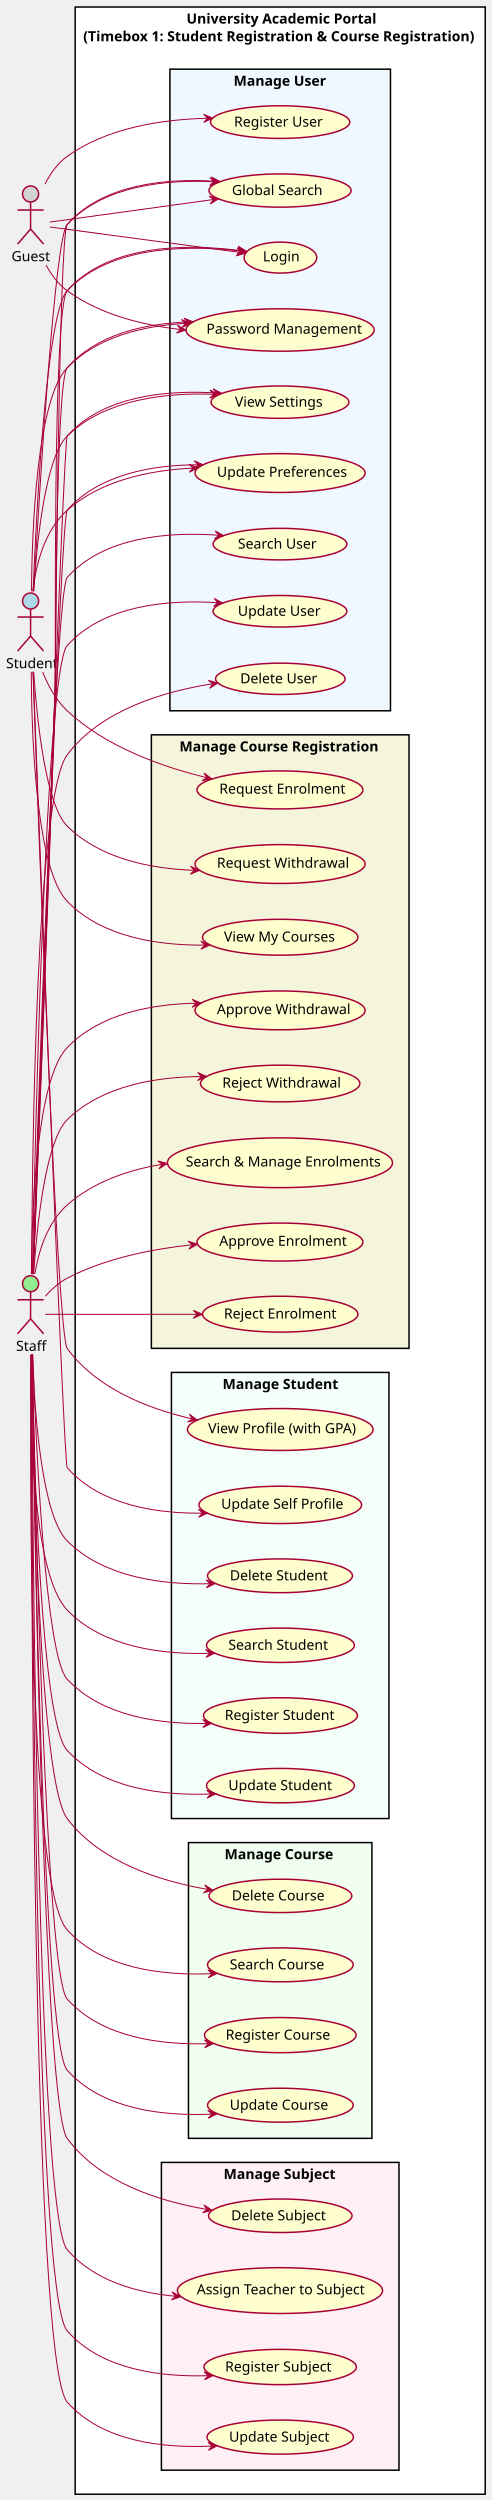
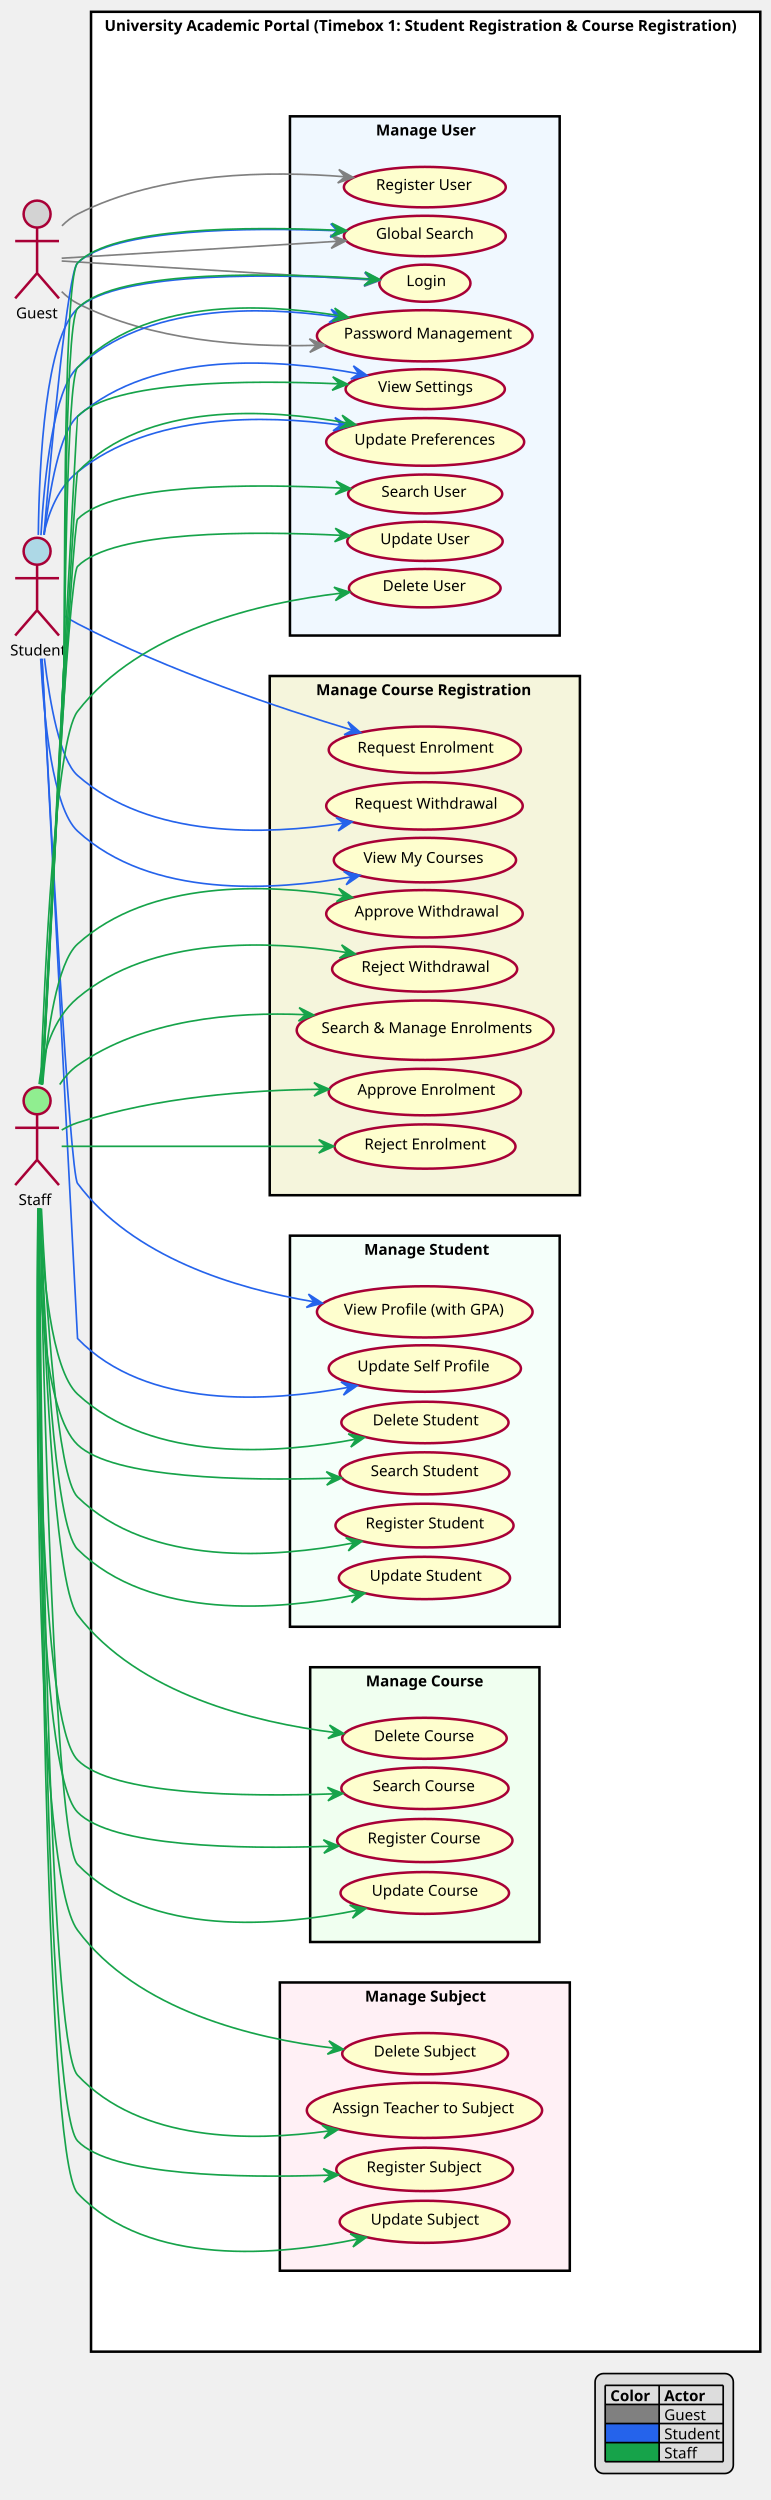
- <svg xmlns="http://www.w3.org/2000/svg" contentScriptType="application/ecmascript" contentStyleType="text/css" height="3990.4px" preserveAspectRatio="none" style="width:784px;height:3990px;" version="1.1" viewBox="0 0 784 3990" width="784px" zoomAndPan="magnify">
+ <svg xmlns="http://www.w3.org/2000/svg" contentScriptType="application/ecmascript" contentStyleType="text/css" height="1483px" preserveAspectRatio="none" style="width:457px;height:1483px;" version="1.1" viewBox="0 0 457 1483" width="457px" zoomAndPan="magnify">
  <defs />
  <g>
-     <rect fill="#FFFFFF" height="3969.6" style="stroke:#000000;stroke-width:2.4;" width="654.4" x="120" y="11.2" />
-     <text fill="#000000" font-family="sans-serif" font-size="22.4" font-weight="bold" lengthAdjust="spacing" textLength="299.2" x="297.6" y="37.653">University Academic Portal</text>
-     <text fill="#000000" font-family="sans-serif" font-size="22.4" font-weight="bold" lengthAdjust="spacing" textLength="628.8" x="132.8" y="65.828">(Timebox 1: Student Registration &amp; Course Registration)</text>
-     <rect fill="#F0F8FF" height="1024" style="stroke:#000000;stroke-width:2.4;" width="352" x="271.2" y="110.4" />
-     <text fill="#000000" font-family="sans-serif" font-size="22.4" font-weight="bold" lengthAdjust="spacing" textLength="148.8" x="372.8" y="136.853">Manage User</text>
-     <rect fill="#F5FFFA" height="712" style="stroke:#000000;stroke-width:2.4;" width="347.2" x="273.6" y="2190.4" />
-     <text fill="#000000" font-family="sans-serif" font-size="22.4" font-weight="bold" lengthAdjust="spacing" textLength="184" x="355.2" y="2216.853">Manage Student</text>
-     <rect fill="#F0FFF0" height="472" style="stroke:#000000;stroke-width:2.4;" width="292.8" x="300.8" y="2940.8" />
-     <text fill="#000000" font-family="sans-serif" font-size="22.4" font-weight="bold" lengthAdjust="spacing" textLength="177.6" x="358.4" y="2967.253">Manage Course</text>
-     <rect fill="#FFF0F5" height="491.2" style="stroke:#000000;stroke-width:2.4;" width="379.2" x="257.6" y="3451.2" />
-     <text fill="#000000" font-family="sans-serif" font-size="22.4" font-weight="bold" lengthAdjust="spacing" textLength="180.8" x="356.8" y="3477.653">Manage Subject</text>
-     <rect fill="#F5F5DC" height="979.2" style="stroke:#000000;stroke-width:2.4;" width="411.2" x="241.6" y="1172.8" />
-     <text fill="#000000" font-family="sans-serif" font-size="22.4" font-weight="bold" lengthAdjust="spacing" textLength="321.6" x="286.4" y="1199.253">Manage Course Registration</text>
-     <ellipse cx="447.131" cy="194.866" fill="#FEFECE" rx="111.131" ry="26.066" style="stroke:#A80036;stroke-width:2.4;" />
-     <text fill="#000000" font-family="sans-serif" font-size="22.4" lengthAdjust="spacing" textLength="137.6" x="373.531" y="202.093">Register User</text>
-     <ellipse cx="447.574" cy="411.123" fill="#FEFECE" rx="57.974" ry="24.723" style="stroke:#A80036;stroke-width:2.4;" />
-     <text fill="#000000" font-family="sans-serif" font-size="22.4" lengthAdjust="spacing" textLength="56" x="419.574" y="417.088">Login</text>
-     <ellipse cx="446.806" cy="975.601" fill="#FEFECE" rx="106.806" ry="25.201" style="stroke:#A80036;stroke-width:2.4;" />
-     <text fill="#000000" font-family="sans-serif" font-size="22.4" lengthAdjust="spacing" textLength="124.8" x="379.606" y="982.828">Update User</text>
-     <ellipse cx="447.363" cy="1083.382" fill="#FEFECE" rx="103.363" ry="24.982" style="stroke:#A80036;stroke-width:2.4;" />
-     <text fill="#000000" font-family="sans-serif" font-size="22.4" lengthAdjust="spacing" textLength="118.4" x="383.363" y="1090.608">Delete User</text>
-     <ellipse cx="446.806" cy="868.401" fill="#FEFECE" rx="106.806" ry="25.201" style="stroke:#A80036;stroke-width:2.4;" />
-     <text fill="#000000" font-family="sans-serif" font-size="22.4" lengthAdjust="spacing" textLength="124.8" x="379.606" y="875.628">Search User</text>
-     <ellipse cx="447" cy="526.68" fill="#FEFECE" rx="150.2" ry="33.88" style="stroke:#A80036;stroke-width:2.4;" />
-     <text fill="#000000" font-family="sans-serif" font-size="22.4" lengthAdjust="spacing" textLength="235.2" x="329.4" y="532.646">Password Management</text>
-     <ellipse cx="446.83" cy="641.846" fill="#FEFECE" rx="110.03" ry="25.846" style="stroke:#A80036;stroke-width:2.4;" />
-     <text fill="#000000" font-family="sans-serif" font-size="22.4" lengthAdjust="spacing" textLength="134.4" x="374.83" y="649.073">View Settings</text>
-     <ellipse cx="446.957" cy="754.991" fill="#FEFECE" rx="135.756" ry="30.991" style="stroke:#A80036;stroke-width:2.4;" />
-     <text fill="#000000" font-family="sans-serif" font-size="22.4" lengthAdjust="spacing" textLength="201.6" x="346.156" y="760.957">Update Preferences</text>
-     <ellipse cx="446.971" cy="304.114" fill="#FEFECE" rx="113.371" ry="26.514" style="stroke:#A80036;stroke-width:2.4;" />
-     <text fill="#000000" font-family="sans-serif" font-size="22.4" lengthAdjust="spacing" textLength="144" x="370.171" y="311.341">Global Search</text>
-     <ellipse cx="447.578" cy="2737.996" fill="#FEFECE" rx="122.778" ry="28.396" style="stroke:#A80036;stroke-width:2.4;" />
-     <text fill="#000000" font-family="sans-serif" font-size="22.4" lengthAdjust="spacing" textLength="169.6" x="358.721" y="2745.049">Register Student</text>
-     <ellipse cx="447.588" cy="2849.838" fill="#FEFECE" rx="117.988" ry="27.438" style="stroke:#A80036;stroke-width:2.4;" />
-     <text fill="#000000" font-family="sans-serif" font-size="22.4" lengthAdjust="spacing" textLength="156.8" x="364.388" y="2857.064">Update Student</text>
-     <ellipse cx="446.857" cy="2514.972" fill="#FEFECE" rx="115.657" ry="26.971" style="stroke:#A80036;stroke-width:2.4;" />
-     <text fill="#000000" font-family="sans-serif" font-size="22.4" lengthAdjust="spacing" textLength="150.4" x="366.857" y="2522.198">Delete Student</text>
-     <ellipse cx="447.588" cy="2625.838" fill="#FEFECE" rx="117.988" ry="27.438" style="stroke:#A80036;stroke-width:2.4;" />
-     <text fill="#000000" font-family="sans-serif" font-size="22.4" lengthAdjust="spacing" textLength="156.8" x="364.388" y="2633.064">Search Student</text>
-     <ellipse cx="447.306" cy="2281.461" fill="#FEFECE" rx="148.106" ry="33.461" style="stroke:#A80036;stroke-width:2.4;" />
-     <text fill="#000000" font-family="sans-serif" font-size="22.4" lengthAdjust="spacing" textLength="230.4" x="332.106" y="2287.427">View Profile (with GPA)</text>
-     <ellipse cx="447.355" cy="2401.791" fill="#FEFECE" rx="129.755" ry="29.791" style="stroke:#A80036;stroke-width:2.4;" />
-     <text fill="#000000" font-family="sans-serif" font-size="22.4" lengthAdjust="spacing" textLength="187.2" x="352.935" y="2407.997">Update Self Profile</text>
-     <ellipse cx="447.36" cy="3248.032" fill="#FEFECE" rx="120.96" ry="28.032" style="stroke:#A80036;stroke-width:2.4;" />
-     <text fill="#000000" font-family="sans-serif" font-size="22.4" lengthAdjust="spacing" textLength="164.8" x="360.16" y="3255.259">Register Course</text>
-     <ellipse cx="447.436" cy="3359.887" fill="#FEFECE" rx="116.236" ry="27.087" style="stroke:#A80036;stroke-width:2.4;" />
-     <text fill="#000000" font-family="sans-serif" font-size="22.4" lengthAdjust="spacing" textLength="152" x="366.636" y="3367.114">Update Course</text>
-     <ellipse cx="447.538" cy="3025.828" fill="#FEFECE" rx="113.938" ry="26.628" style="stroke:#A80036;stroke-width:2.4;" />
-     <text fill="#000000" font-family="sans-serif" font-size="22.4" lengthAdjust="spacing" textLength="145.6" x="369.938" y="3033.054">Delete Course</text>
-     <ellipse cx="447.436" cy="3135.887" fill="#FEFECE" rx="116.236" ry="27.087" style="stroke:#A80036;stroke-width:2.4;" />
-     <text fill="#000000" font-family="sans-serif" font-size="22.4" lengthAdjust="spacing" textLength="152" x="366.636" y="3143.114">Search Course</text>
-     <ellipse cx="447.162" cy="3777.752" fill="#FEFECE" rx="121.562" ry="28.152" style="stroke:#A80036;stroke-width:2.4;" />
-     <text fill="#000000" font-family="sans-serif" font-size="22.4" lengthAdjust="spacing" textLength="166.4" x="359.275" y="3784.953">Register Subject</text>
-     <ellipse cx="447.217" cy="3889.604" fill="#FEFECE" rx="116.817" ry="27.203" style="stroke:#A80036;stroke-width:2.4;" />
-     <text fill="#000000" font-family="sans-serif" font-size="22.4" lengthAdjust="spacing" textLength="153.6" x="365.618" y="3896.83">Update Subject</text>
-     <ellipse cx="447.308" cy="3536.342" fill="#FEFECE" rx="114.508" ry="26.742" style="stroke:#A80036;stroke-width:2.4;" />
-     <text fill="#000000" font-family="sans-serif" font-size="22.4" lengthAdjust="spacing" textLength="147.2" x="368.908" y="3543.568">Delete Subject</text>
-     <ellipse cx="446.868" cy="3655.774" fill="#FEFECE" rx="163.668" ry="36.574" style="stroke:#A80036;stroke-width:2.4;" />
-     <text fill="#000000" font-family="sans-serif" font-size="22.4" lengthAdjust="spacing" textLength="265.6" x="314.068" y="3661.739">Assign Teacher to Subject</text>
-     <ellipse cx="446.803" cy="1260.72" fill="#FEFECE" rx="132.403" ry="30.32" style="stroke:#A80036;stroke-width:2.4;" />
-     <text fill="#000000" font-family="sans-serif" font-size="22.4" lengthAdjust="spacing" textLength="193.6" x="350.002" y="1266.686">Request Enrolment</text>
-     <ellipse cx="446.957" cy="1378.991" fill="#FEFECE" rx="135.756" ry="30.991" style="stroke:#A80036;stroke-width:2.4;" />
-     <text fill="#000000" font-family="sans-serif" font-size="22.4" lengthAdjust="spacing" textLength="201.6" x="346.156" y="1384.957">Request Withdrawal</text>
-     <ellipse cx="447.211" cy="1495.842" fill="#FEFECE" rx="124.011" ry="28.642" style="stroke:#A80036;stroke-width:2.4;" />
-     <text fill="#000000" font-family="sans-serif" font-size="22.4" lengthAdjust="spacing" textLength="172.8" x="357.371" y="1502.746">View My Courses</text>
-     <ellipse cx="446.803" cy="1982.321" fill="#FEFECE" rx="132.403" ry="30.32" style="stroke:#A80036;stroke-width:2.4;" />
-     <text fill="#000000" font-family="sans-serif" font-size="22.4" lengthAdjust="spacing" textLength="193.6" x="350.002" y="1988.286">Approve Enrolment</text>
-     <ellipse cx="447.211" cy="2097.442" fill="#FEFECE" rx="124.011" ry="28.642" style="stroke:#A80036;stroke-width:2.4;" />
-     <text fill="#000000" font-family="sans-serif" font-size="22.4" lengthAdjust="spacing" textLength="172.8" x="357.371" y="2104.346">Reject Enrolment</text>
-     <ellipse cx="446.957" cy="1612.591" fill="#FEFECE" rx="135.756" ry="30.991" style="stroke:#A80036;stroke-width:2.4;" />
-     <text fill="#000000" font-family="sans-serif" font-size="22.4" lengthAdjust="spacing" textLength="201.6" x="346.156" y="1618.557">Approve Withdrawal</text>
-     <ellipse cx="447.164" cy="1729.273" fill="#FEFECE" rx="127.164" ry="29.273" style="stroke:#A80036;stroke-width:2.4;" />
-     <text fill="#000000" font-family="sans-serif" font-size="22.4" lengthAdjust="spacing" textLength="180.8" x="354.81" y="1735.793">Reject Withdrawal</text>
-     <ellipse cx="446.818" cy="1855.764" fill="#FEFECE" rx="179.618" ry="39.764" style="stroke:#A80036;stroke-width:2.4;" />
-     <text fill="#000000" font-family="sans-serif" font-size="22.4" lengthAdjust="spacing" textLength="300.8" x="296.418" y="1861.729">Search &amp; Manage Enrolments</text>
-     <ellipse cx="48.8" cy="309.6" fill="#D3D3D3" rx="12.8" ry="12.8" style="stroke:#A80036;stroke-width:2.4;" />
-     <path d="M48.8,322.4 L48.8,365.6 M28,335.2 L69.6,335.2 M48.8,365.6 L28,389.6 M48.8,365.6 L69.6,389.6 " fill="none" style="stroke:#A80036;stroke-width:2.4;" />
-     <text fill="#000000" font-family="sans-serif" font-size="22.4" lengthAdjust="spacing" textLength="60.8" x="18.4" y="416.853">Guest</text>
-     <ellipse cx="48.8" cy="959.2" fill="#ADD8E6" rx="12.8" ry="12.8" style="stroke:#A80036;stroke-width:2.4;" />
-     <path d="M48.8,972 L48.8,1015.2 M28,984.8 L69.6,984.8 M48.8,1015.2 L28,1039.2 M48.8,1015.2 L69.6,1039.2 " fill="none" style="stroke:#A80036;stroke-width:2.4;" />
-     <text fill="#000000" font-family="sans-serif" font-size="22.4" lengthAdjust="spacing" textLength="78.4" x="9.6" y="1066.453">Student</text>
-     <ellipse cx="48.8" cy="2048.8" fill="#90EE90" rx="12.8" ry="12.8" style="stroke:#A80036;stroke-width:2.4;" />
-     <path d="M48.8,2061.6 L48.8,2104.8 M28,2074.4 L69.6,2074.4 M48.8,2104.8 L28,2128.8 M48.8,2104.8 L69.6,2128.8 " fill="none" style="stroke:#A80036;stroke-width:2.4;" />
-     <text fill="#000000" font-family="sans-serif" font-size="22.4" lengthAdjust="spacing" textLength="46.4" x="25.6" y="2156.053">Staff</text>
-     <path d="M71.744,294.064 C80.256,277.216 91.808,260.688 107.2,249.6 C171.584,203.2 260.72,190.384 331.344,188.752 " fill="none" id="Guest-to-UC_RegisterUser" style="stroke:#A80036;stroke-width:1.6;" />
-     <polygon fill="#A80036" points="339.424,188.608,324.916,182.456,331.425,188.745,325.136,195.254,339.424,188.608" style="stroke:#A80036;stroke-width:1.6;" />
-     <path d="M79.456,362.288 C143.36,370.816 297.232,391.376 383.792,402.944 " fill="none" id="Guest-to-UC_Login" style="stroke:#A80036;stroke-width:1.6;" />
-     <polygon fill="#A80036" points="391.952,404.032,378.541,395.757,384.024,402.958,376.823,408.441,391.952,404.032" style="stroke:#A80036;stroke-width:1.6;" />
-     <path d="M73.44,422.848 C81.84,438.432 92.896,453.584 107.2,464 C159.056,501.808 226.992,518.864 288.368,525.936 " fill="none" id="Guest-to-UC_PasswordMgmt" style="stroke:#A80036;stroke-width:1.6;" />
-     <polygon fill="#A80036" points="296.592,526.832,282.972,518.907,288.639,525.964,281.582,531.631,296.592,526.832" style="stroke:#A80036;stroke-width:1.6;" />
-     <path d="M79.456,354.4 C133.68,346.928 252.72,330.544 340.4,318.48 " fill="none" id="Guest-to-UC_GlobalSearch" style="stroke:#A80036;stroke-width:1.6;" />
-     <polygon fill="#A80036" points="348.8,317.328,333.657,312.967,340.876,318.427,335.416,325.646,348.8,317.328" style="stroke:#A80036;stroke-width:1.6;" />
-     <path d="M52.768,943.68 C58.432,807.184 74.688,498.192 107.2,464 C178.352,389.152 308.704,391.552 385.184,400.848 " fill="none" id="Student-to-UC_Login" style="stroke:#A80036;stroke-width:1.6;" />
-     <polygon fill="#A80036" points="393.328,401.888,379.848,393.727,385.392,400.882,378.237,406.426,393.328,401.888" style="stroke:#A80036;stroke-width:1.6;" />
-     <path d="M50.16,943.616 C51.2,838.576 59.536,636.992 107.2,587.2 C155.2,537.072 229.408,519.936 296.112,516.16 " fill="none" id="Student-to-UC_PasswordMgmt" style="stroke:#A80036;stroke-width:1.6;" />
-     <polygon fill="#A80036" points="304.208,515.76,289.514,510.068,296.217,516.149,290.136,522.853,304.208,515.76" style="stroke:#A80036;stroke-width:1.6;" />
-     <path d="M53.568,943.488 C58.96,862.368 72.88,729.616 107.2,696 C167.904,636.544 266.176,626.496 341.216,629.232 " fill="none" id="Student-to-UC_ViewSettings" style="stroke:#A80036;stroke-width:1.6;" />
-     <polygon fill="#A80036" points="349.328,629.568,335.215,622.557,341.335,629.226,334.667,635.346,349.328,629.568" style="stroke:#A80036;stroke-width:1.6;" />
-     <path d="M52.4,943.984 C57.264,901.136 70.896,846.848 107.2,814.4 C161.152,766.192 239.968,750.368 307.968,747.088 " fill="none" id="Student-to-UC_UpdatePreferences" style="stroke:#A80036;stroke-width:1.6;" />
-     <polygon fill="#A80036" points="316.192,746.736,301.548,740.917,308.198,747.056,302.059,753.706,316.192,746.736" style="stroke:#A80036;stroke-width:1.6;" />
-     <path d="M53.92,943.456 C62.912,783.424 87.44,379.632 107.2,358.4 C165.472,295.76 265.008,286.32 341.088,290.08 " fill="none" id="Student-to-UC_GlobalSearch" style="stroke:#A80036;stroke-width:1.6;" />
-     <polygon fill="#A80036" points="349.312,290.544,335.301,283.333,341.325,290.088,334.57,296.112,349.312,290.544" style="stroke:#A80036;stroke-width:1.6;" />
-     <path d="M52.64,1072.224 C61.088,1310.288 91.248,2129.984 107.2,2152 C153.328,2215.632 235.04,2248.016 306.608,2264.512 " fill="none" id="Student-to-UC_ViewProfile" style="stroke:#A80036;stroke-width:1.6;" />
-     <polygon fill="#A80036" points="314.832,2266.352,302.163,2256.981,307.022,2264.617,299.387,2269.476,314.832,2266.352" style="stroke:#A80036;stroke-width:1.6;" />
-     <path d="M52.864,1072.048 C63.072,1337.312 101.888,2336.352 107.2,2342.4 C159.664,2402.208 249.328,2415.76 323.184,2415.024 " fill="none" id="Student-to-UC_UpdateSelfProfile" style="stroke:#A80036;stroke-width:1.6;" />
-     <polygon fill="#A80036" points="331.184,2414.896,316.676,2408.744,323.185,2415.033,316.896,2421.542,331.184,2414.896" style="stroke:#A80036;stroke-width:1.6;" />
-     <path d="M68.16,1072.624 C76.896,1094.608 89.472,1117.792 107.2,1134.4 C168.448,1191.792 258.144,1223.728 329.808,1241.136 " fill="none" id="Student-to-UC_RequestEnrolment" style="stroke:#A80036;stroke-width:1.6;" />
-     <polygon fill="#A80036" points="338.016,1243.088,325.491,1233.525,330.234,1241.234,322.525,1245.977,338.016,1243.088" style="stroke:#A80036;stroke-width:1.6;" />
-     <path d="M53.712,1072.096 C59.248,1152.688 73.344,1284.656 107.2,1318.4 C159.504,1370.528 240.288,1386.48 309.808,1389.04 " fill="none" id="Student-to-UC_RequestWithdrawal" style="stroke:#A80036;stroke-width:1.6;" />
-     <polygon fill="#A80036" points="318.24,1389.28,304.029,1382.47,310.243,1389.051,303.663,1395.265,318.24,1389.28" style="stroke:#A80036;stroke-width:1.6;" />
-     <path d="M49.888,1072.176 C50.448,1179.168 58.048,1387.376 107.2,1438.4 C162.736,1496.048 253.152,1509.056 326.56,1508.4 " fill="none" id="Student-to-UC_ViewMyCourses" style="stroke:#A80036;stroke-width:1.6;" />
-     <polygon fill="#A80036" points="334.976,1508.272,320.468,1502.12,326.977,1508.409,320.688,1514.918,334.976,1508.272" style="stroke:#A80036;stroke-width:1.6;" />
-     <path d="M52.992,2033.36 C59.328,1874.784 76.032,1451.984 88,1099.2 C89.2,1063.92 83.84,490.464 107.2,464 C175.92,386.144 308.352,389.936 385.6,400.224 " fill="none" id="Staff-to-UC_Login" style="stroke:#A80036;stroke-width:1.6;" />
-     <polygon fill="#A80036" points="393.824,401.36,380.464,393.004,385.903,400.238,378.669,405.678,393.824,401.36" style="stroke:#A80036;stroke-width:1.6;" />
-     <path d="M51.616,2033.44 C56.128,1808.608 73.552,1067.824 107.2,1030.4 C166.112,964.864 270.128,956.944 347.328,961.92 " fill="none" id="Staff-to-UC_UpdateUser" style="stroke:#A80036;stroke-width:1.6;" />
-     <polygon fill="#A80036" points="355.664,962.512,341.758,955.1,347.684,961.94,340.844,967.867,355.664,962.512" style="stroke:#A80036;stroke-width:1.6;" />
-     <path d="M50.48,2033.376 C51.248,1839.696 57.728,1270.592 107.2,1204.8 C161.312,1132.832 261.888,1103.36 339.376,1091.344 " fill="none" id="Staff-to-UC_DeleteUser" style="stroke:#A80036;stroke-width:1.6;" />
-     <polygon fill="#A80036" points="347.744,1090.096,332.553,1085.907,339.833,1091.285,334.455,1098.565,347.744,1090.096" style="stroke:#A80036;stroke-width:1.6;" />
-     <path d="M52.4,2033.552 C60.128,1791.136 88.464,942.448 107.2,921.6 C166.448,855.68 271.44,848.624 348.816,854.24 " fill="none" id="Staff-to-UC_SearchUser" style="stroke:#A80036;stroke-width:1.6;" />
-     <polygon fill="#A80036" points="357.152,854.896,343.31,847.365,349.178,854.256,342.286,860.124,357.152,854.896" style="stroke:#A80036;stroke-width:1.6;" />
-     <path d="M52.816,2033.36 C58.8,1874.768 74.752,1451.936 88,1099.2 C89.072,1070.752 88.528,608.688 107.2,587.2 C154.032,533.296 230.992,516.496 299.712,513.888 " fill="none" id="Staff-to-UC_PasswordMgmt" style="stroke:#A80036;stroke-width:1.6;" />
-     <polygon fill="#A80036" points="308.048,513.632,293.471,507.646,300.051,513.861,293.837,520.441,308.048,513.632" style="stroke:#A80036;stroke-width:1.6;" />
-     <path d="M52.72,2033.584 C62.688,1759.984 101.568,702.336 107.2,696 C165.328,630.528 268.416,622.336 345.6,627.216 " fill="none" id="Staff-to-UC_ViewSettings" style="stroke:#A80036;stroke-width:1.6;" />
-     <polygon fill="#A80036" points="353.92,627.808,340.013,620.398,345.94,627.238,339.101,633.166,353.92,627.808" style="stroke:#A80036;stroke-width:1.6;" />
-     <path d="M52.704,2033.296 C62.048,1774.944 97.024,825.968 107.2,814.4 C158,756.592 243.552,742.016 315.92,741.776 " fill="none" id="Staff-to-UC_UpdatePreferences" style="stroke:#A80036;stroke-width:1.6;" />
-     <polygon fill="#A80036" points="324.224,741.808,309.842,735.367,316.224,741.785,309.806,748.167,324.224,741.808" style="stroke:#A80036;stroke-width:1.6;" />
-     <path d="M53.088,2033.36 C59.648,1874.8 76.784,1452 88,1099.2 C88.656,1078.624 93.648,373.888 107.2,358.4 C164.272,293.152 265.984,284.544 343.04,289.248 " fill="none" id="Staff-to-UC_GlobalSearch" style="stroke:#A80036;stroke-width:1.6;" />
-     <polygon fill="#A80036" points="351.376,289.808,337.449,282.435,343.395,289.259,336.571,295.205,351.376,289.808" style="stroke:#A80036;stroke-width:1.6;" />
-     <path d="M52.336,2162.064 C57.28,2305.76 72.464,2642.688 107.2,2680 C162.736,2739.648 255.52,2752 329.904,2750.576 " fill="none" id="Staff-to-UC_RegisterStudent" style="stroke:#A80036;stroke-width:1.6;" />
-     <polygon fill="#A80036" points="337.952,2750.368,323.392,2744.34,329.955,2750.574,323.721,2757.136,337.952,2750.368" style="stroke:#A80036;stroke-width:1.6;" />
-     <path d="M51.216,2161.616 C53.904,2324.976 64.912,2747.664 107.2,2793.6 C164.016,2855.312 260.768,2866.064 336.304,2863.248 " fill="none" id="Staff-to-UC_UpdateStudent" style="stroke:#A80036;stroke-width:1.6;" />
-     <polygon fill="#A80036" points="344.48,2862.896,329.803,2857.16,336.488,2863.261,330.387,2869.947,344.48,2862.896" style="stroke:#A80036;stroke-width:1.6;" />
-     <path d="M51.744,2162.016 C55.072,2254.512 66.704,2418.368 107.2,2459.2 C165.664,2518.144 260.816,2529.504 335.36,2527.616 " fill="none" id="Staff-to-UC_DeleteStudent" style="stroke:#A80036;stroke-width:1.6;" />
-     <polygon fill="#A80036" points="343.424,2527.36,328.813,2521.459,335.429,2527.635,329.252,2534.251,343.424,2527.36" style="stroke:#A80036;stroke-width:1.6;" />
-     <path d="M48.992,2161.968 C47.904,2277.328 52.64,2512.576 107.2,2569.6 C164.592,2629.584 259.84,2640.848 334.688,2638.656 " fill="none" id="Staff-to-UC_SearchStudent" style="stroke:#A80036;stroke-width:1.6;" />
-     <polygon fill="#A80036" points="342.784,2638.368,328.156,2632.507,334.789,2638.665,328.632,2645.298,342.784,2638.368" style="stroke:#A80036;stroke-width:1.6;" />
-     <path d="M51.536,2161.696 C55.872,2389.968 72.864,3151.808 107.2,3190.4 C162.24,3252.256 257.216,3263.936 332.56,3261.696 " fill="none" id="Staff-to-UC_RegisterCourse" style="stroke:#A80036;stroke-width:1.6;" />
-     <polygon fill="#A80036" points="340.72,3261.392,326.092,3255.531,332.726,3261.689,326.567,3268.322,340.72,3261.392" style="stroke:#A80036;stroke-width:1.6;" />
-     <path d="M51.216,2161.968 C54.56,2405.808 68.992,3261.04 107.2,3304 C163.52,3367.328 261.808,3377.552 337.984,3374.144 " fill="none" id="Staff-to-UC_UpdateCourse" style="stroke:#A80036;stroke-width:1.6;" />
-     <polygon fill="#A80036" points="346.224,3373.712,331.514,3368.06,338.235,3374.123,332.172,3380.843,346.224,3373.712" style="stroke:#A80036;stroke-width:1.6;" />
-     <path d="M50.976,2161.808 C53.12,2342.128 63.04,2843.824 107.2,2902.4 C159.68,2972 255.36,3002.336 331.632,3015.52 " fill="none" id="Staff-to-UC_DeleteCourse" style="stroke:#A80036;stroke-width:1.6;" />
-     <polygon fill="#A80036" points="339.888,3016.896,326.744,3008.203,331.998,3015.573,324.628,3020.827,339.888,3016.896" style="stroke:#A80036;stroke-width:1.6;" />
-     <path d="M49.552,2162.032 C47.456,2369.712 46.016,3011.952 107.2,3080 C163.856,3143.024 262.096,3153.28 338.192,3149.968 " fill="none" id="Staff-to-UC_SearchCourse" style="stroke:#A80036;stroke-width:1.6;" />
-     <polygon fill="#A80036" points="346.416,3149.552,331.723,3143.858,338.425,3149.94,332.343,3156.643,346.416,3149.552" style="stroke:#A80036;stroke-width:1.6;" />
-     <path d="M50.4,2162.048 C50.704,2456.304 55.104,3660.432 107.2,3720 C161.712,3782.32 256.72,3793.968 332.224,3791.584 " fill="none" id="Staff-to-UC_RegisterSubject" style="stroke:#A80036;stroke-width:1.6;" />
-     <polygon fill="#A80036" points="340.4,3791.264,325.772,3785.403,332.406,3791.561,326.248,3798.194,340.4,3791.264" style="stroke:#A80036;stroke-width:1.6;" />
-     <path d="M50.24,2161.904 C49.776,2468.512 51.104,3769.616 107.2,3833.6 C163.248,3897.536 262.064,3907.568 338.496,3903.936 " fill="none" id="Staff-to-UC_UpdateSubject" style="stroke:#A80036;stroke-width:1.6;" />
-     <polygon fill="#A80036" points="346.752,3903.488,332.025,3897.88,338.764,3903.923,332.721,3910.661,346.752,3903.488" style="stroke:#A80036;stroke-width:1.6;" />
-     <path d="M51.2,2161.776 C54.672,2418.72 69.888,3361.872 107.2,3412.8 C158.544,3482.864 253.84,3513.168 330.24,3526.224 " fill="none" id="Staff-to-UC_DeleteSubject" style="stroke:#A80036;stroke-width:1.6;" />
-     <polygon fill="#A80036" points="338.512,3527.584,325.324,3518.959,330.615,3526.302,323.273,3531.594,338.512,3527.584" style="stroke:#A80036;stroke-width:1.6;" />
-     <path d="M50.64,2161.952 C51.952,2441.056 60.096,3535.456 107.2,3590.4 C149.408,3639.648 216.544,3658.944 279.92,3664.832 " fill="none" id="Staff-to-UC_AssignTeacher" style="stroke:#A80036;stroke-width:1.6;" />
-     <polygon fill="#A80036" points="288.432,3665.552,274.611,3657.981,280.459,3664.89,273.551,3670.738,288.432,3665.552" style="stroke:#A80036;stroke-width:1.6;" />
-     <path d="M72.448,2068.528 C81.984,2057.936 94,2046.88 107.2,2040 C168.144,2008.24 242.848,1993.392 306.56,1986.688 " fill="none" id="Staff-to-UC_ApproveEnrolment" style="stroke:#A80036;stroke-width:1.6;" />
-     <polygon fill="#A80036" points="315.072,1985.824,300.105,1980.893,307.112,1986.622,301.382,1993.629,315.072,1985.824" style="stroke:#A80036;stroke-width:1.6;" />
-     <path d="M72.208,2097.6 C117.744,2097.6 226.032,2097.6 314.336,2097.6 " fill="none" id="Staff-to-UC_RejectEnrolment" style="stroke:#A80036;stroke-width:1.6;" />
-     <polygon fill="#A80036" points="322.816,2097.6,308.416,2091.2,314.816,2097.6,308.416,2104,322.816,2097.6" style="stroke:#A80036;stroke-width:1.6;" />
-     <path d="M50.032,2033.312 C50.832,1927.28 58.8,1722.4 107.2,1672 C159.312,1617.744 242.224,1602.576 312.928,1601.152 " fill="none" id="Staff-to-UC_ApproveWithdrawal" style="stroke:#A80036;stroke-width:1.6;" />
-     <polygon fill="#A80036" points="321.056,1601.056,306.584,1594.821,313.057,1601.147,306.73,1607.62,321.056,1601.056" style="stroke:#A80036;stroke-width:1.6;" />
-     <path d="M53.664,2033.472 C59.152,1952.816 73.2,1820.784 107.2,1787.2 C162.624,1732.464 249.664,1718.608 321.6,1718.144 " fill="none" id="Staff-to-UC_RejectWithdrawal" style="stroke:#A80036;stroke-width:1.6;" />
-     <polygon fill="#A80036" points="329.84,1718.16,315.458,1711.719,321.84,1718.137,315.422,1724.519,329.84,1718.16" style="stroke:#A80036;stroke-width:1.6;" />
-     <path d="M55.488,2033.28 C61.856,1995.904 76,1950.896 107.2,1923.2 C148.72,1886.336 204.544,1867.36 258.848,1858.16 " fill="none" id="Staff-to-UC_ManageEnrolments" style="stroke:#A80036;stroke-width:1.6;" />
-     <polygon fill="#A80036" points="266.864,1856.864,251.625,1852.854,258.967,1858.146,253.675,1865.488,266.864,1856.864" style="stroke:#A80036;stroke-width:1.6;" />
+     <rect fill="#FFFFFF" height="1388" style="stroke:#000000;stroke-width:1.5;" width="397" x="54" y="7" />
+     <text fill="#000000" font-family="sans-serif" font-size="9" font-weight="bold" lengthAdjust="spacing" textLength="381" x="62" y="18.343">University Academic Portal (Timebox 1: Student Registration &amp; Course Registration)</text>
+     <rect fill="#F0F8FF" height="308" style="stroke:#000000;stroke-width:1.5;" width="160" x="172" y="69" />
+     <text fill="#000000" font-family="sans-serif" font-size="9" font-weight="bold" lengthAdjust="spacing" textLength="58" x="223" y="80.343">Manage User</text>
+     <rect fill="#F5FFFA" height="232" style="stroke:#000000;stroke-width:1.5;" width="160" x="172" y="733" />
+     <text fill="#000000" font-family="sans-serif" font-size="9" font-weight="bold" lengthAdjust="spacing" textLength="72" x="216" y="744.343">Manage Student</text>
+     <rect fill="#F0FFF0" height="163" style="stroke:#000000;stroke-width:1.5;" width="136" x="184" y="989" />
+     <text fill="#000000" font-family="sans-serif" font-size="9" font-weight="bold" lengthAdjust="spacing" textLength="70" x="217" y="1000.343">Manage Course</text>
+     <rect fill="#FFF0F5" height="171" style="stroke:#000000;stroke-width:1.5;" width="172" x="166" y="1176" />
+     <text fill="#000000" font-family="sans-serif" font-size="9" font-weight="bold" lengthAdjust="spacing" textLength="71" x="216.5" y="1187.343">Manage Subject</text>
+     <rect fill="#F5F5DC" height="308" style="stroke:#000000;stroke-width:1.5;" width="184" x="160" y="401" />
+     <text fill="#000000" font-family="sans-serif" font-size="9" font-weight="bold" lengthAdjust="spacing" textLength="129" x="187.5" y="412.343">Manage Course Registration</text>
+     <ellipse cx="252.01" cy="111.002" fill="#FEFECE" rx="48.01" ry="12.002" style="stroke:#A80036;stroke-width:1.5;" />
+     <text fill="#000000" font-family="sans-serif" font-size="9" lengthAdjust="spacing" textLength="58" x="223.01" y="112.685">Register User</text>
+     <ellipse cx="252.042" cy="168.005" fill="#FEFECE" rx="27.042" ry="11.005" style="stroke:#A80036;stroke-width:1.5;" />
+     <text fill="#000000" font-family="sans-serif" font-size="9" lengthAdjust="spacing" textLength="22" x="241.042" y="169.687">Login</text>
+     <ellipse cx="252.095" cy="321.119" fill="#FEFECE" rx="46.095" ry="11.619" style="stroke:#A80036;stroke-width:1.5;" />
+     <text fill="#000000" font-family="sans-serif" font-size="9" lengthAdjust="spacing" textLength="53" x="225.595" y="322.802">Update User</text>
+     <ellipse cx="251.975" cy="348.895" fill="#FEFECE" rx="44.975" ry="11.395" style="stroke:#A80036;stroke-width:1.5;" />
+     <text fill="#000000" font-family="sans-serif" font-size="9" lengthAdjust="spacing" textLength="50" x="226.975" y="350.578">Delete User</text>
+     <ellipse cx="252.219" cy="293.044" fill="#FEFECE" rx="45.719" ry="11.544" style="stroke:#A80036;stroke-width:1.5;" />
+     <text fill="#000000" font-family="sans-serif" font-size="9" lengthAdjust="spacing" textLength="52" x="226.219" y="294.726">Search User</text>
+     <ellipse cx="251.967" cy="199.193" fill="#FEFECE" rx="63.967" ry="15.193" style="stroke:#A80036;stroke-width:1.5;" />
+     <text fill="#000000" font-family="sans-serif" font-size="9" lengthAdjust="spacing" textLength="96" x="203.967" y="200.876">Password Management</text>
+     <ellipse cx="252.237" cy="230.847" fill="#FEFECE" rx="47.237" ry="11.847" style="stroke:#A80036;stroke-width:1.5;" />
+     <text fill="#000000" font-family="sans-serif" font-size="9" lengthAdjust="spacing" textLength="56" x="224.237" y="232.53">View Settings</text>
+     <ellipse cx="252.222" cy="262.144" fill="#FEFECE" rx="58.722" ry="14.144" style="stroke:#A80036;stroke-width:1.5;" />
+     <text fill="#000000" font-family="sans-serif" font-size="9" lengthAdjust="spacing" textLength="84" x="210.222" y="263.827">Update Preferences</text>
+     <ellipse cx="252.01" cy="140.002" fill="#FEFECE" rx="48.01" ry="12.002" style="stroke:#A80036;stroke-width:1.5;" />
+     <text fill="#000000" font-family="sans-serif" font-size="9" lengthAdjust="spacing" textLength="58" x="223.01" y="141.685">Global Search</text>
+     <ellipse cx="251.819" cy="904.964" fill="#FEFECE" rx="52.819" ry="12.964" style="stroke:#A80036;stroke-width:1.5;" />
+     <text fill="#000000" font-family="sans-serif" font-size="9" lengthAdjust="spacing" textLength="70" x="216.819" y="906.646">Register Student</text>
+     <ellipse cx="251.783" cy="936.057" fill="#FEFECE" rx="50.783" ry="12.556" style="stroke:#A80036;stroke-width:1.5;" />
+     <text fill="#000000" font-family="sans-serif" font-size="9" lengthAdjust="spacing" textLength="65" x="219.283" y="937.739">Update Student</text>
+     <ellipse cx="252.083" cy="843.817" fill="#FEFECE" rx="49.583" ry="12.316" style="stroke:#A80036;stroke-width:1.5;" />
+     <text fill="#000000" font-family="sans-serif" font-size="9" lengthAdjust="spacing" textLength="62" x="221.083" y="845.499">Delete Student</text>
+     <ellipse cx="251.881" cy="873.976" fill="#FEFECE" rx="50.381" ry="12.476" style="stroke:#A80036;stroke-width:1.5;" />
+     <text fill="#000000" font-family="sans-serif" font-size="9" lengthAdjust="spacing" textLength="64" x="219.881" y="875.659">Search Student</text>
+     <ellipse cx="251.967" cy="778.193" fill="#FEFECE" rx="63.967" ry="15.193" style="stroke:#A80036;stroke-width:1.5;" />
+     <text fill="#000000" font-family="sans-serif" font-size="9" lengthAdjust="spacing" textLength="96" x="203.967" y="779.876">View Profile (with GPA)</text>
+     <ellipse cx="252.009" cy="811.802" fill="#FEFECE" rx="57.009" ry="13.802" style="stroke:#A80036;stroke-width:1.5;" />
+     <text fill="#000000" font-family="sans-serif" font-size="9" lengthAdjust="spacing" textLength="80" x="212.009" y="813.484">Update Self Profile</text>
+     <ellipse cx="251.999" cy="1091.8" fill="#FEFECE" rx="51.999" ry="12.8" style="stroke:#A80036;stroke-width:1.5;" />
+     <text fill="#000000" font-family="sans-serif" font-size="9" lengthAdjust="spacing" textLength="68" x="217.999" y="1093.483">Register Course</text>
+     <ellipse cx="251.981" cy="1122.896" fill="#FEFECE" rx="49.981" ry="12.396" style="stroke:#A80036;stroke-width:1.5;" />
+     <text fill="#000000" font-family="sans-serif" font-size="9" lengthAdjust="spacing" textLength="63" x="220.481" y="1124.579">Update Course</text>
+     <ellipse cx="251.792" cy="1031.159" fill="#FEFECE" rx="48.792" ry="12.159" style="stroke:#A80036;stroke-width:1.5;" />
+     <text fill="#000000" font-family="sans-serif" font-size="9" lengthAdjust="spacing" textLength="60" x="221.792" y="1032.841">Delete Course</text>
+     <ellipse cx="252.083" cy="1060.816" fill="#FEFECE" rx="49.583" ry="12.316" style="stroke:#A80036;stroke-width:1.5;" />
+     <text fill="#000000" font-family="sans-serif" font-size="9" lengthAdjust="spacing" textLength="62" x="221.083" y="1062.499">Search Course</text>
+     <ellipse cx="251.908" cy="1286.882" fill="#FEFECE" rx="52.408" ry="12.882" style="stroke:#A80036;stroke-width:1.5;" />
+     <text fill="#000000" font-family="sans-serif" font-size="9" lengthAdjust="spacing" textLength="69" x="217.408" y="1288.564">Register Subject</text>
+     <ellipse cx="251.881" cy="1317.976" fill="#FEFECE" rx="50.381" ry="12.476" style="stroke:#A80036;stroke-width:1.5;" />
+     <text fill="#000000" font-family="sans-serif" font-size="9" lengthAdjust="spacing" textLength="64" x="219.881" y="1319.659">Update Subject</text>
+     <ellipse cx="252.186" cy="1218.237" fill="#FEFECE" rx="49.186" ry="12.237" style="stroke:#A80036;stroke-width:1.5;" />
+     <text fill="#000000" font-family="sans-serif" font-size="9" lengthAdjust="spacing" textLength="61" x="221.686" y="1219.92">Delete Subject</text>
+     <ellipse cx="251.792" cy="1251.858" fill="#FEFECE" rx="69.792" ry="16.358" style="stroke:#A80036;stroke-width:1.5;" />
+     <text fill="#000000" font-family="sans-serif" font-size="9" lengthAdjust="spacing" textLength="109" x="197.292" y="1253.541">Assign Teacher to Subject</text>
+     <ellipse cx="252.009" cy="444.802" fill="#FEFECE" rx="57.009" ry="13.802" style="stroke:#A80036;stroke-width:1.5;" />
+     <text fill="#000000" font-family="sans-serif" font-size="9" lengthAdjust="spacing" textLength="80" x="212.009" y="446.484">Request Enrolment</text>
+     <ellipse cx="251.792" cy="478.058" fill="#FEFECE" rx="58.292" ry="14.058" style="stroke:#A80036;stroke-width:1.5;" />
+     <text fill="#000000" font-family="sans-serif" font-size="9" lengthAdjust="spacing" textLength="83" x="210.292" y="479.741">Request Withdrawal</text>
+     <ellipse cx="252.061" cy="510.212" fill="#FEFECE" rx="54.061" ry="13.212" style="stroke:#A80036;stroke-width:1.5;" />
+     <text fill="#000000" font-family="sans-serif" font-size="9" lengthAdjust="spacing" textLength="73" x="215.561" y="511.895">View My Courses</text>
+     <ellipse cx="252.009" cy="647.802" fill="#FEFECE" rx="57.009" ry="13.802" style="stroke:#A80036;stroke-width:1.5;" />
+     <text fill="#000000" font-family="sans-serif" font-size="9" lengthAdjust="spacing" textLength="80" x="212.009" y="649.484">Approve Enrolment</text>
+     <ellipse cx="252.145" cy="680.129" fill="#FEFECE" rx="53.645" ry="13.129" style="stroke:#A80036;stroke-width:1.5;" />
+     <text fill="#000000" font-family="sans-serif" font-size="9" lengthAdjust="spacing" textLength="72" x="216.145" y="681.812">Reject Enrolment</text>
+     <ellipse cx="251.792" cy="542.058" fill="#FEFECE" rx="58.292" ry="14.058" style="stroke:#A80036;stroke-width:1.5;" />
+     <text fill="#000000" font-family="sans-serif" font-size="9" lengthAdjust="spacing" textLength="83" x="210.292" y="543.741">Approve Withdrawal</text>
+     <ellipse cx="251.896" cy="574.879" fill="#FEFECE" rx="54.896" ry="13.379" style="stroke:#A80036;stroke-width:1.5;" />
+     <text fill="#000000" font-family="sans-serif" font-size="9" lengthAdjust="spacing" textLength="75" x="214.396" y="576.562">Reject Withdrawal</text>
+     <ellipse cx="252.193" cy="611.139" fill="#FEFECE" rx="76.193" ry="17.639" style="stroke:#A80036;stroke-width:1.5;" />
+     <text fill="#000000" font-family="sans-serif" font-size="9" lengthAdjust="spacing" textLength="123" x="190.693" y="612.821">Search &amp; Manage Enrolments</text>
+     <ellipse cx="22" cy="127" fill="#D3D3D3" rx="8" ry="8" style="stroke:#A80036;stroke-width:1.5;" />
+     <path d="M22,135 L22,162 M9,143 L35,143 M22,162 L9,177 M22,162 L35,177 " fill="none" style="stroke:#A80036;stroke-width:1.5;" />
+     <text fill="#000000" font-family="sans-serif" font-size="9" lengthAdjust="spacing" textLength="25" x="9.5" y="188.843">Guest</text>
+     <ellipse cx="22" cy="327" fill="#ADD8E6" rx="8" ry="8" style="stroke:#A80036;stroke-width:1.5;" />
+     <path d="M22,335 L22,362 M9,343 L35,343 M22,362 L9,377 M22,362 L35,377 " fill="none" style="stroke:#A80036;stroke-width:1.5;" />
+     <text fill="#000000" font-family="sans-serif" font-size="9" lengthAdjust="spacing" textLength="32" x="6" y="388.843">Student</text>
+     <ellipse cx="22" cy="653" fill="#90EE90" rx="8" ry="8" style="stroke:#A80036;stroke-width:1.5;" />
+     <path d="M22,661 L22,688 M9,669 L35,669 M22,688 L9,703 M22,688 L35,703 " fill="none" style="stroke:#A80036;stroke-width:1.5;" />
+     <text fill="#000000" font-family="sans-serif" font-size="9" lengthAdjust="spacing" textLength="22" x="11" y="714.843">Staff</text>
+     <path d="M36.75,133.97 C39.5,131.21 42.6,128.73 46,127 C95.66,101.68 161.01,101.29 204.43,104.85 " fill="none" id="Guest-to-UC_RegisterUser" style="stroke:#808080;stroke-width:1.0;" />
+     <polygon fill="#808080" points="209.62,105.3,200.996,100.544,204.638,104.872,200.31,108.514,209.62,105.3" style="stroke:#808080;stroke-width:1.0;" />
+     <path d="M36.58,154.83 C72.36,157.03 169.89,163.02 220.15,166.11 " fill="none" id="Guest-to-UC_Login" style="stroke:#808080;stroke-width:1.0;" />
+     <polygon fill="#808080" points="225.16,166.41,216.417,161.877,220.169,166.11,215.936,169.862,225.16,166.41" style="stroke:#808080;stroke-width:1.0;" />
+     <path d="M36.6,172.99 C39.4,175.76 42.56,178.25 46,180 C89.65,202.14 145.26,206.03 187.54,204.86 " fill="none" id="Guest-to-UC_PasswordMgmt" style="stroke:#808080;stroke-width:1.0;" />
+     <polygon fill="#808080" points="192.63,204.7,183.498,201.011,187.633,204.871,183.772,209.006,192.63,204.7" style="stroke:#808080;stroke-width:1.0;" />
+     <path d="M36.58,153.17 C68.06,151.23 147.37,146.36 200.21,143.12 " fill="none" id="Guest-to-UC_GlobalSearch" style="stroke:#808080;stroke-width:1.0;" />
+     <polygon fill="#808080" points="205.23,142.81,196.006,139.358,200.239,143.11,196.487,147.343,205.23,142.81" style="stroke:#808080;stroke-width:1.0;" />
+     <path d="M22.73,317.33 C23.26,272.61 27.13,200.76 46,183 C70.37,160.06 169.07,162.68 220.1,165.73 " fill="none" id="Student-to-UC_Login" style="stroke:#2563EB;stroke-width:1.0;" />
+     <polygon fill="#2563EB" points="225.19,166.04,216.446,161.508,220.199,165.74,215.967,169.494,225.19,166.04" style="stroke:#2563EB;stroke-width:1.0;" />
+     <path d="M24.29,317.46 C26.38,281.83 31.82,231.15 46,218 C86.71,180.24 153.49,181.31 199.72,187.99 " fill="none" id="Student-to-UC_PasswordMgmt" style="stroke:#2563EB;stroke-width:1.0;" />
+     <polygon fill="#2563EB" points="204.69,188.74,196.384,183.447,199.745,187.997,195.196,191.358,204.69,188.74" style="stroke:#2563EB;stroke-width:1.0;" />
+     <path d="M26.24,317.32 C29.46,290.11 35.49,256.19 46,247 C91.67,207.06 167.05,213.1 212.57,221.67 " fill="none" id="Student-to-UC_ViewSettings" style="stroke:#2563EB;stroke-width:1.0;" />
+     <polygon fill="#2563EB" points="217.69,222.67,209.624,217.019,212.783,221.711,208.09,224.87,217.69,222.67" style="stroke:#2563EB;stroke-width:1.0;" />
+     <path d="M25.92,317.16 C28.94,303.44 34.79,289.03 46,280 C89.52,244.91 156.42,245.99 201.87,252.14 " fill="none" id="Student-to-UC_UpdatePreferences" style="stroke:#2563EB;stroke-width:1.0;" />
+     <polygon fill="#2563EB" points="207.02,252.87,198.668,247.651,202.069,252.171,197.549,255.572,207.02,252.87" style="stroke:#2563EB;stroke-width:1.0;" />
+     <path d="M26.07,317.13 C30.89,261.39 40.27,161.52 46,156 C67.24,135.55 146.41,134.83 199.91,136.89 " fill="none" id="Student-to-UC_GlobalSearch" style="stroke:#2563EB;stroke-width:1.0;" />
+     <polygon fill="#2563EB" points="205.01,137.1,196.19,132.717,200.015,136.885,195.846,140.71,205.01,137.1" style="stroke:#2563EB;stroke-width:1.0;" />
+     <path d="M24.91,390.8 C29.55,479.04 41.39,695.82 46,702 C78.63,745.74 139.26,764.32 186.15,772.21 " fill="none" id="Student-to-UC_ViewProfile" style="stroke:#2563EB;stroke-width:1.0;" />
+     <polygon fill="#2563EB" points="191.22,773.03,182.96,767.667,186.282,772.245,181.704,775.567,191.22,773.03" style="stroke:#2563EB;stroke-width:1.0;" />
+     <path d="M24.92,390.76 C30.45,496.51 46,794 46,794 C86.82,836.29 159.83,831.66 206.8,822.95 " fill="none" id="Student-to-UC_UpdateSelfProfile" style="stroke:#2563EB;stroke-width:1.0;" />
+     <polygon fill="#2563EB" points="211.83,821.98,202.238,819.747,206.92,822.922,203.745,827.604,211.83,821.98" style="stroke:#2563EB;stroke-width:1.0;" />
+     <path d="M38.25,365.41 C40.77,367.06 43.41,368.65 46,370 C99.91,398.02 166.7,420.36 209.09,433.14 " fill="none" id="Student-to-UC_RequestEnrolment" style="stroke:#2563EB;stroke-width:1.0;" />
+     <polygon fill="#2563EB" points="213.88,434.58,206.4,428.173,209.089,433.15,204.112,435.839,213.88,434.58" style="stroke:#2563EB;stroke-width:1.0;" />
+     <path d="M26.34,390.58 C29.61,417.48 35.65,450.88 46,460 C88.72,497.64 157.69,495.4 203.68,488.33 " fill="none" id="Student-to-UC_RequestWithdrawal" style="stroke:#2563EB;stroke-width:1.0;" />
+     <polygon fill="#2563EB" points="208.89,487.5,199.367,484.989,203.954,488.299,200.645,492.887,208.89,487.5" style="stroke:#2563EB;stroke-width:1.0;" />
+     <path d="M24.12,390.69 C26.06,427.15 31.39,479.53 46,493 C89.45,533.05 162.38,528.43 208.52,520.15 " fill="none" id="Student-to-UC_ViewMyCourses" style="stroke:#2563EB;stroke-width:1.0;" />
+     <polygon fill="#2563EB" points="213.46,519.24,203.88,516.954,208.544,520.154,205.344,524.819,213.46,519.24" style="stroke:#2563EB;stroke-width:1.0;" />
+     <path d="M25.08,643.31 C28.15,588.74 33.94,482.97 38,393 C38.53,381.34 37.89,191.4 46,183 C69.31,158.86 168.98,162.09 220.26,165.51 " fill="none" id="Staff-to-UC_Login" style="stroke:#16A34A;stroke-width:1.0;" />
+     <polygon fill="#16A34A" points="225.37,165.86,216.666,161.252,220.382,165.517,216.117,169.233,225.37,165.86" style="stroke:#16A34A;stroke-width:1.0;" />
+     <path d="M24.83,643.21 C29.27,555.59 40.63,341.4 46,336 C67.14,314.73 148.89,314.92 202.55,317.57 " fill="none" id="Staff-to-UC_UpdateUser" style="stroke:#16A34A;stroke-width:1.0;" />
+     <polygon fill="#16A34A" points="207.65,317.83,198.867,313.373,202.657,317.573,198.456,321.363,207.65,317.83" style="stroke:#16A34A;stroke-width:1.0;" />
+     <path d="M24.1,643.41 C26.42,576.37 32.75,439.11 46,422 C83.15,374.01 154.4,357.5 202.33,351.86 " fill="none" id="Staff-to-UC_DeleteUser" style="stroke:#16A34A;stroke-width:1.0;" />
+     <polygon fill="#16A34A" points="207.47,351.29,198.08,348.32,202.501,351.848,198.973,356.27,207.47,351.29" style="stroke:#16A34A;stroke-width:1.0;" />
+     <path d="M24.95,643.31 C29.96,550.04 43.07,310.96 46,308 C67.15,286.61 149.32,286.89 202.99,289.57 " fill="none" id="Staff-to-UC_SearchUser" style="stroke:#16A34A;stroke-width:1.0;" />
+     <polygon fill="#16A34A" points="208.09,289.84,199.308,285.382,203.097,289.582,198.896,293.371,208.09,289.84" style="stroke:#16A34A;stroke-width:1.0;" />
+     <path d="M24.99,643.31 C27.94,588.74 33.59,482.95 38,393 C38.48,383.28 39.28,225.04 46,218 C85.17,176.96 154.57,179.5 201.66,187.37 " fill="none" id="Staff-to-UC_PasswordMgmt" style="stroke:#16A34A;stroke-width:1.0;" />
+     <polygon fill="#16A34A" points="206.71,188.24,198.529,182.757,201.784,187.383,197.158,190.639,206.71,188.24" style="stroke:#16A34A;stroke-width:1.0;" />
+     <path d="M24.9,643.5 C30.33,539.22 45.57,247.44 46,247 C66.77,225.71 147.35,225.36 201.08,227.7 " fill="none" id="Staff-to-UC_ViewSettings" style="stroke:#16A34A;stroke-width:1.0;" />
+     <polygon fill="#16A34A" points="206.19,227.94,197.382,223.533,201.195,227.712,197.017,231.525,206.19,227.94" style="stroke:#16A34A;stroke-width:1.0;" />
+     <path d="M24.96,643.26 C30.23,544.67 44.43,281.62 46,280 C86.69,238.07 159.05,242.36 206.02,250.94 " fill="none" id="Staff-to-UC_UpdatePreferences" style="stroke:#16A34A;stroke-width:1.0;" />
+     <polygon fill="#16A34A" points="211.05,251.89,202.949,246.288,206.137,250.962,201.464,254.149,211.05,251.89" style="stroke:#16A34A;stroke-width:1.0;" />
+     <path d="M25.13,643.31 C28.26,588.75 34.13,482.98 38,393 C38.57,379.84 36.89,165.52 46,156 C66.5,134.57 146.74,134.22 200.54,136.61 " fill="none" id="Staff-to-UC_GlobalSearch" style="stroke:#16A34A;stroke-width:1.0;" />
+     <polygon fill="#16A34A" points="205.66,136.85,196.853,132.442,200.665,136.621,196.486,140.434,205.66,136.85" style="stroke:#16A34A;stroke-width:1.0;" />
+     <path d="M24.57,716.88 C27.34,773.43 33.99,876.31 46,888 C88.85,929.69 163.32,924.13 209.73,915.28 " fill="none" id="Staff-to-UC_RegisterStudent" style="stroke:#16A34A;stroke-width:1.0;" />
+     <polygon fill="#16A34A" points="214.69,914.3,205.085,912.121,209.785,915.27,206.637,919.969,214.69,914.3" style="stroke:#16A34A;stroke-width:1.0;" />
+     <path d="M23.99,716.69 C26.06,780.18 31.91,905.09 46,919 C89.16,961.6 165.27,955.16 211.62,946 " fill="none" id="Staff-to-UC_UpdateStudent" style="stroke:#16A34A;stroke-width:1.0;" />
+     <polygon fill="#16A34A" points="216.56,944.99,206.942,942.87,211.661,945.99,208.542,950.709,216.56,944.99" style="stroke:#16A34A;stroke-width:1.0;" />
+     <path d="M23.72,716.67 C25.32,755.27 30.35,812.44 46,827 C90.15,868.07 165.24,862.36 211.25,853.71 " fill="none" id="Staff-to-UC_DeleteStudent" style="stroke:#16A34A;stroke-width:1.0;" />
+     <polygon fill="#16A34A" points="216.16,852.75,206.561,850.544,211.252,853.706,208.091,858.397,216.16,852.75" style="stroke:#16A34A;stroke-width:1.0;" />
+     <path d="M22.56,716.72 C22.86,762.87 26.44,838.33 46,857 C67.02,877.07 144.17,878.49 197.58,876.86 " fill="none" id="Staff-to-UC_SearchStudent" style="stroke:#16A34A;stroke-width:1.0;" />
+     <polygon fill="#16A34A" points="202.68,876.7,193.559,872.985,197.683,876.857,193.81,880.981,202.68,876.7" style="stroke:#16A34A;stroke-width:1.0;" />
+     <path d="M22.46,716.76 C21.46,809.92 21.32,1049.71 46,1075 C66.11,1095.61 142.26,1097 195.85,1095.21 " fill="none" id="Staff-to-UC_RegisterCourse" style="stroke:#16A34A;stroke-width:1.0;" />
+     <polygon fill="#16A34A" points="200.96,1095.02,191.818,1091.357,195.963,1095.206,192.115,1099.351,200.96,1095.02" style="stroke:#16A34A;stroke-width:1.0;" />
+     <path d="M23.68,716.76 C25.74,817.62 32.53,1092.14 46,1106 C88.5,1149.74 165.53,1142.69 212.1,1133.15 " fill="none" id="Staff-to-UC_UpdateCourse" style="stroke:#16A34A;stroke-width:1.0;" />
+     <polygon fill="#16A34A" points="217.07,1132.09,207.433,1130.057,212.18,1133.134,209.103,1137.881,217.07,1132.09" style="stroke:#16A34A;stroke-width:1.0;" />
+     <path d="M23.84,716.64 C25.8,787.78 31.61,939.29 46,958 C82.11,1004.95 150.88,1021.77 198.77,1027.76 " fill="none" id="Staff-to-UC_DeleteCourse" style="stroke:#16A34A;stroke-width:1.0;" />
+     <polygon fill="#16A34A" points="203.92,1028.37,195.466,1023.317,198.956,1027.769,194.505,1031.26,203.92,1028.37" style="stroke:#16A34A;stroke-width:1.0;" />
+     <path d="M22.66,716.75 C22.22,804.55 23.45,1021 46,1044 C66.47,1064.87 144.6,1066 198.27,1064.1 " fill="none" id="Staff-to-UC_SearchCourse" style="stroke:#16A34A;stroke-width:1.0;" />
+     <polygon fill="#16A34A" points="203.38,1063.91,194.238,1060.247,198.383,1064.096,194.535,1068.241,203.38,1063.91" style="stroke:#16A34A;stroke-width:1.0;" />
+     <path d="M23.11,716.81 C23.64,842.78 26.84,1249.98 46,1270 C65.92,1290.81 142.12,1292.14 195.77,1290.28 " fill="none" id="Staff-to-UC_RegisterSubject" style="stroke:#16A34A;stroke-width:1.0;" />
+     <polygon fill="#16A34A" points="200.89,1290.09,191.748,1286.427,195.893,1290.276,192.045,1294.421,200.89,1290.09" style="stroke:#16A34A;stroke-width:1.0;" />
+     <path d="M23.03,716.92 C23.31,847.36 25.76,1279.82 46,1301 C88.25,1345.22 165.71,1337.89 212.37,1328.18 " fill="none" id="Staff-to-UC_UpdateSubject" style="stroke:#16A34A;stroke-width:1.0;" />
+     <polygon fill="#16A34A" points="217.35,1327.11,207.714,1325.071,212.459,1328.151,209.38,1332.896,217.35,1327.11" style="stroke:#16A34A;stroke-width:1.0;" />
+     <path d="M22.51,716.72 C21.43,820.55 20.72,1110.98 46,1145 C81.33,1192.54 150.28,1209.23 198.41,1215.03 " fill="none" id="Staff-to-UC_DeleteSubject" style="stroke:#16A34A;stroke-width:1.0;" />
+     <polygon fill="#16A34A" points="203.59,1215.62,195.106,1210.618,198.623,1215.049,194.192,1218.566,203.59,1215.62" style="stroke:#16A34A;stroke-width:1.0;" />
+     <path d="M23.23,716.85 C24.14,837.23 28.38,1212.29 46,1231 C83.27,1270.59 148.52,1270.57 195.41,1264.03 " fill="none" id="Staff-to-UC_AssignTeacher" style="stroke:#16A34A;stroke-width:1.0;" />
+     <polygon fill="#16A34A" points="200.46,1263.29,190.973,1260.645,195.513,1264.019,192.139,1268.56,200.46,1263.29" style="stroke:#16A34A;stroke-width:1.0;" />
+     <path d="M36.61,670.33 C39.58,668.62 42.8,667.05 46,666 C92.71,650.67 148.44,646.62 190,646.15 " fill="none" id="Staff-to-UC_ApproveEnrolment" style="stroke:#16A34A;stroke-width:1.0;" />
+     <polygon fill="#16A34A" points="195.25,646.11,186.216,642.187,190.25,646.153,186.285,650.187,195.25,646.11" style="stroke:#16A34A;stroke-width:1.0;" />
+     <path d="M36.58,680 C66.67,680 140.45,680 193.04,680 " fill="none" id="Staff-to-UC_RejectEnrolment" style="stroke:#16A34A;stroke-width:1.0;" />
+     <polygon fill="#16A34A" points="198.07,680,189.07,676,193.07,680,189.07,684,198.07,680" style="stroke:#16A34A;stroke-width:1.0;" />
+     <path d="M25.27,643.24 C28.02,612.15 33.88,570.95 46,560 C88.47,521.65 158.04,524.24 204.18,531.55 " fill="none" id="Staff-to-UC_ApproveWithdrawal" style="stroke:#16A34A;stroke-width:1.0;" />
+     <polygon fill="#16A34A" points="209.12,532.37,200.892,526.956,204.187,531.555,199.588,534.849,209.12,532.37" style="stroke:#16A34A;stroke-width:1.0;" />
+     <path d="M23.19,643.1 C25.34,624.96 31.25,604.4 46,592 C90.09,554.94 160,557.83 205.69,565.04 " fill="none" id="Staff-to-UC_RejectWithdrawal" style="stroke:#16A34A;stroke-width:1.0;" />
+     <polygon fill="#16A34A" points="210.86,565.89,202.63,560.48,205.927,565.077,201.329,568.374,210.86,565.89" style="stroke:#16A34A;stroke-width:1.0;" />
+     <path d="M35.43,643.34 C38.29,638.95 41.77,634.98 46,632 C84.8,604.7 138.41,600.05 181.08,601.91 " fill="none" id="Staff-to-UC_ManageEnrolments" style="stroke:#16A34A;stroke-width:1.0;" />
+     <polygon fill="#16A34A" points="186.23,602.17,177.448,597.712,181.237,601.913,177.036,605.701,186.23,602.17" style="stroke:#16A34A;stroke-width:1.0;" />
+     <rect fill="#DDDDDD" height="59.281" rx="5" ry="5" style="stroke:#000000;stroke-width:1.0;" width="82" x="353" y="1408" />
+     <text fill="#000000" font-family="sans-serif" font-size="9" font-weight="bold" lengthAdjust="spacing" textLength="26" x="362" y="1424.343">Color</text>
+     <text fill="#000000" font-family="sans-serif" font-size="9" font-weight="bold" lengthAdjust="spacing" textLength="23" x="394" y="1424.343">Actor</text>
+     <rect fill="#808080" height="11.32" style="stroke:none;stroke-width:1.0;" width="32" x="359" y="1426.32" />
+     <text fill="#000000" font-family="sans-serif" font-size="9" lengthAdjust="spacing" textLength="0" x="362" y="1435.663" />
+     <text fill="#000000" font-family="sans-serif" font-size="9" lengthAdjust="spacing" textLength="25" x="394" y="1435.663">Guest</text>
+     <rect fill="#2563EB" height="11.32" style="stroke:none;stroke-width:1.0;" width="32" x="359" y="1437.641" />
+     <text fill="#000000" font-family="sans-serif" font-size="9" lengthAdjust="spacing" textLength="0" x="362" y="1446.983" />
+     <text fill="#000000" font-family="sans-serif" font-size="9" lengthAdjust="spacing" textLength="32" x="394" y="1446.983">Student</text>
+     <rect fill="#16A34A" height="11.32" style="stroke:none;stroke-width:1.0;" width="32" x="359" y="1448.961" />
+     <text fill="#000000" font-family="sans-serif" font-size="9" lengthAdjust="spacing" textLength="0" x="362" y="1458.304" />
+     <text fill="#000000" font-family="sans-serif" font-size="9" lengthAdjust="spacing" textLength="22" x="394" y="1458.304">Staff</text>
+     <line style="stroke:#000000;stroke-width:1.0;" x1="359" x2="429" y1="1415" y2="1415" />
+     <line style="stroke:#000000;stroke-width:1.0;" x1="359" x2="429" y1="1426.32" y2="1426.32" />
+     <line style="stroke:#000000;stroke-width:1.0;" x1="359" x2="429" y1="1437.641" y2="1437.641" />
+     <line style="stroke:#000000;stroke-width:1.0;" x1="359" x2="429" y1="1448.961" y2="1448.961" />
+     <line style="stroke:#000000;stroke-width:1.0;" x1="359" x2="429" y1="1460.281" y2="1460.281" />
+     <line style="stroke:#000000;stroke-width:1.0;" x1="359" x2="359" y1="1415" y2="1460.281" />
+     <line style="stroke:#000000;stroke-width:1.0;" x1="391" x2="391" y1="1415" y2="1460.281" />
+     <line style="stroke:#000000;stroke-width:1.0;" x1="429" x2="429" y1="1415" y2="1460.281" />
  </g>
</svg>
